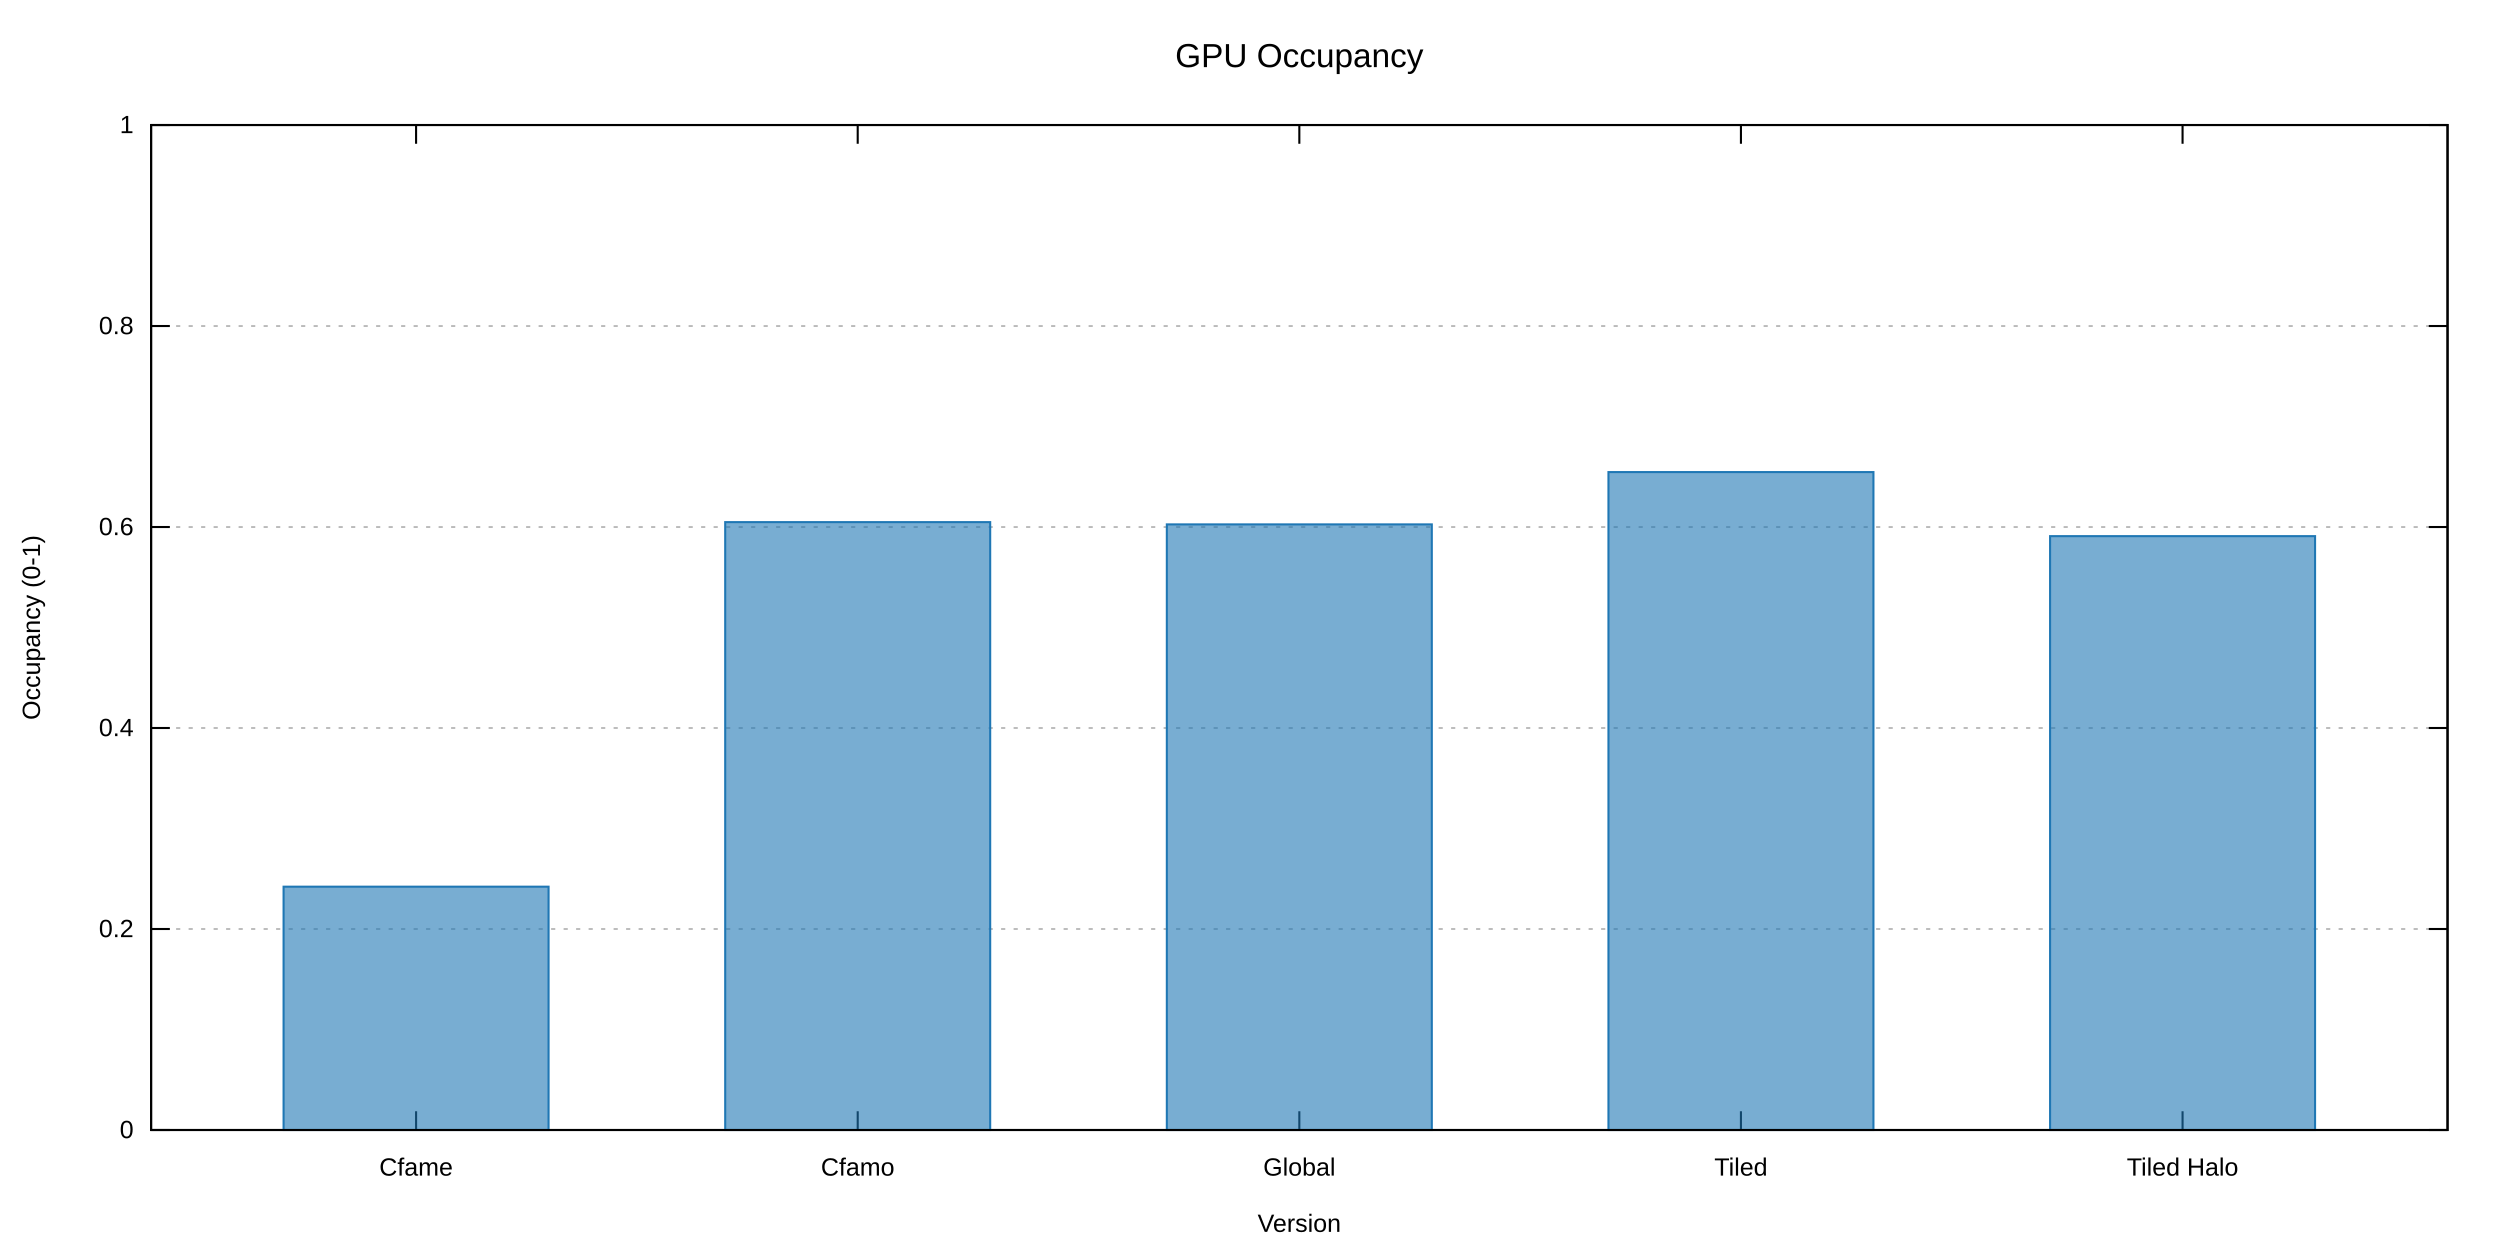
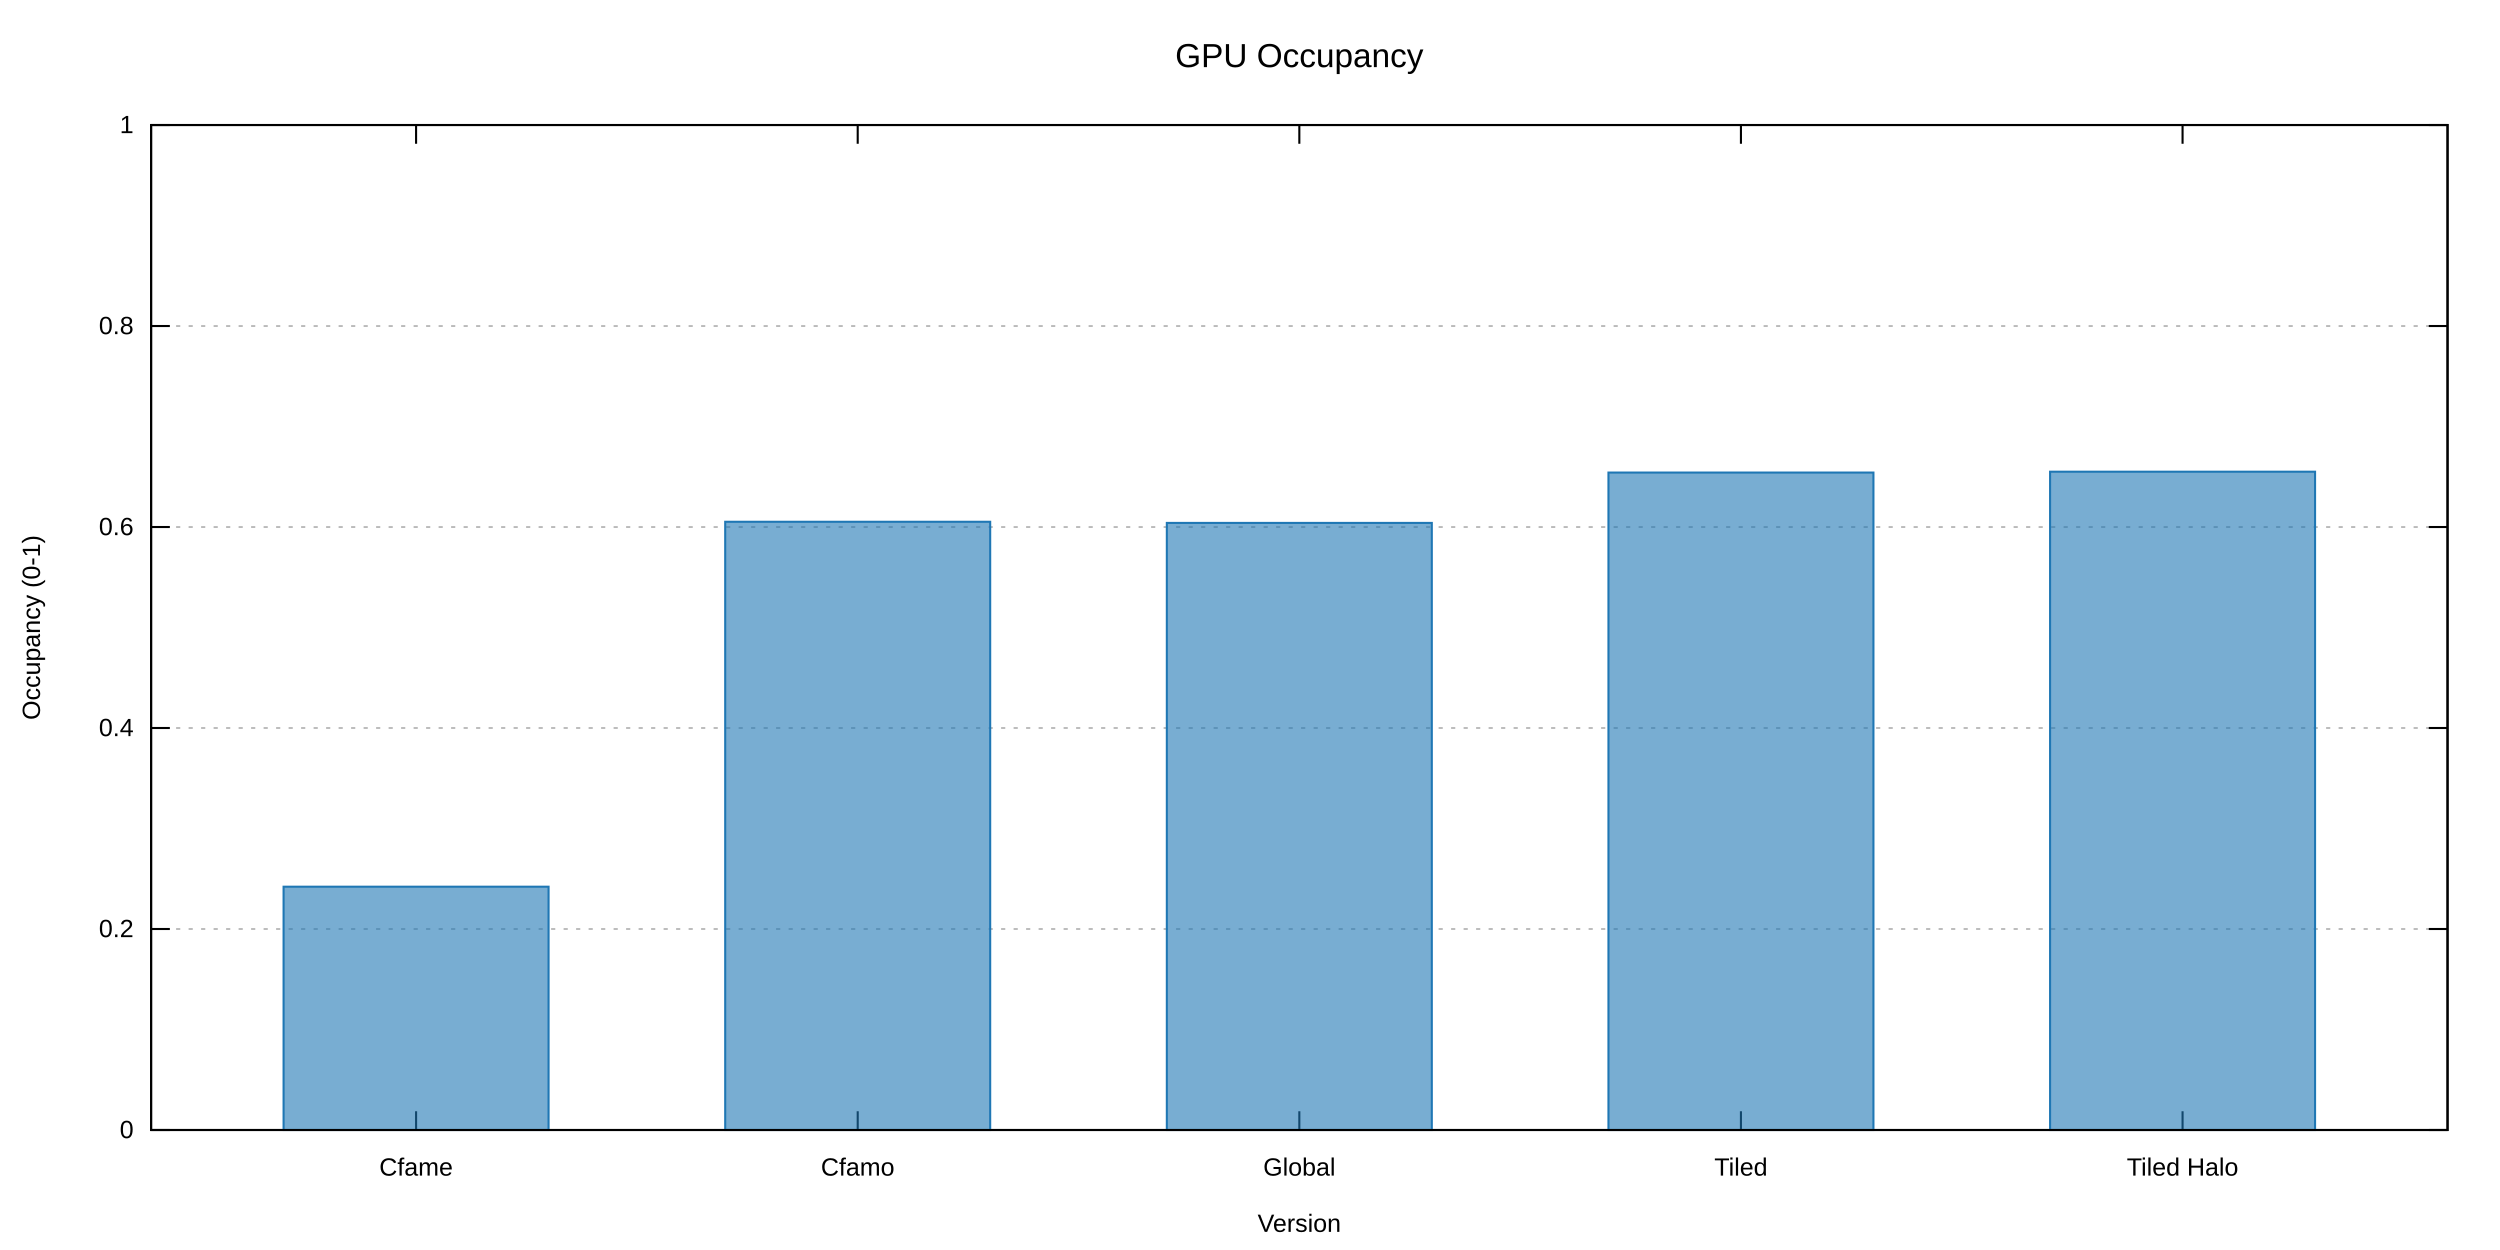
<svg xmlns="http://www.w3.org/2000/svg" xmlns:xlink="http://www.w3.org/1999/xlink" width="1200" height="600" viewBox="0 0 1200 600">
  <g id="gnuplot_canvas">
    <rect x="0" y="0" width="1200" height="600" fill="none" />
    <defs>
      <circle id="gpDot" r="0.5" stroke-width="0.5" stroke="currentColor" />
      <path id="gpPt0" stroke-width="0.222" stroke="currentColor" d="M-1,0 h2 M0,-1 v2" />
      <path id="gpPt1" stroke-width="0.222" stroke="currentColor" d="M-1,-1 L1,1 M1,-1 L-1,1" />
      <path id="gpPt2" stroke-width="0.222" stroke="currentColor" d="M-1,0 L1,0 M0,-1 L0,1 M-1,-1 L1,1 M-1,1 L1,-1" />
      <rect id="gpPt3" stroke-width="0.222" stroke="currentColor" x="-1" y="-1" width="2" height="2" />
      <rect id="gpPt4" stroke-width="0.222" stroke="currentColor" fill="currentColor" x="-1" y="-1" width="2" height="2" />
      <circle id="gpPt5" stroke-width="0.222" stroke="currentColor" cx="0" cy="0" r="1" />
      <use xlink:href="#gpPt5" id="gpPt6" fill="currentColor" stroke="none" />
      <path id="gpPt7" stroke-width="0.222" stroke="currentColor" d="M0,-1.33 L-1.33,0.67 L1.33,0.67 z" />
      <use xlink:href="#gpPt7" id="gpPt8" fill="currentColor" stroke="none" />
      <use xlink:href="#gpPt7" id="gpPt9" stroke="currentColor" transform="rotate(180)" />
      <use xlink:href="#gpPt9" id="gpPt10" fill="currentColor" stroke="none" />
      <use xlink:href="#gpPt3" id="gpPt11" stroke="currentColor" transform="rotate(45)" />
      <use xlink:href="#gpPt11" id="gpPt12" fill="currentColor" stroke="none" />
      <path id="gpPt13" stroke-width="0.222" stroke="currentColor" d="M0,1.330 L1.265,0.411 L0.782,-1.067 L-0.782,-1.076 L-1.265,0.411 z" />
      <use xlink:href="#gpPt13" id="gpPt14" fill="currentColor" stroke="none" />
      <filter id="textbox" filterUnits="objectBoundingBox" x="0" y="0" height="1" width="1">
        <feFlood flood-color="white" flood-opacity="1" result="bgnd" />
        <feComposite in="SourceGraphic" in2="bgnd" operator="atop" />
      </filter>
      <filter id="greybox" filterUnits="objectBoundingBox" x="0" y="0" height="1" width="1">
        <feFlood flood-color="lightgrey" flood-opacity="1" result="grey" />
        <feComposite in="SourceGraphic" in2="grey" operator="atop" />
      </filter>
    </defs>
    <g fill="none" color="white" stroke="currentColor" stroke-width="1.00" stroke-linecap="butt" stroke-linejoin="miter">
</g>
    <g fill="none" color="black" stroke="currentColor" stroke-width="1.00" stroke-linecap="butt" stroke-linejoin="miter">
</g>
    <g fill="none" color="black" stroke="black" stroke-width="0.50" stroke-linecap="butt" stroke-linejoin="miter">
</g>
    <g fill="none" color="gray" stroke="currentColor" stroke-width="0.50" stroke-linecap="butt" stroke-linejoin="miter">
      <path stroke="gray" stroke-dasharray="2,4" class="gridline" d="M72.53,542.40 L1174.82,542.40  " />
    </g>
    <g fill="none" color="gray" stroke="gray" stroke-width="1.00" stroke-linecap="butt" stroke-linejoin="miter">
</g>
    <g fill="none" color="black" stroke="currentColor" stroke-width="1.00" stroke-linecap="butt" stroke-linejoin="miter">
      <path stroke="black" d="M72.53,542.40 L81.53,542.40 M1174.82,542.40 L1165.82,542.40  " />
      <g transform="translate(64.14,546.30)" stroke="none" fill="black" font-family="Arial" font-size="12.00" text-anchor="end">
        <text>
          <tspan font-family="Arial"> 0</tspan>
        </text>
      </g>
    </g>
    <g fill="none" color="black" stroke="currentColor" stroke-width="1.00" stroke-linecap="butt" stroke-linejoin="miter">
</g>
    <g fill="none" color="black" stroke="black" stroke-width="0.50" stroke-linecap="butt" stroke-linejoin="miter">
</g>
    <g fill="none" color="gray" stroke="currentColor" stroke-width="0.50" stroke-linecap="butt" stroke-linejoin="miter">
      <path stroke="gray" stroke-dasharray="2,4" class="gridline" d="M72.53,445.92 L1174.82,445.92  " />
    </g>
    <g fill="none" color="gray" stroke="gray" stroke-width="1.00" stroke-linecap="butt" stroke-linejoin="miter">
</g>
    <g fill="none" color="black" stroke="currentColor" stroke-width="1.00" stroke-linecap="butt" stroke-linejoin="miter">
      <path stroke="black" d="M72.53,445.92 L81.53,445.92 M1174.82,445.92 L1165.82,445.92  " />
      <g transform="translate(64.14,449.82)" stroke="none" fill="black" font-family="Arial" font-size="12.00" text-anchor="end">
        <text>
          <tspan font-family="Arial"> 0.2</tspan>
        </text>
      </g>
    </g>
    <g fill="none" color="black" stroke="currentColor" stroke-width="1.00" stroke-linecap="butt" stroke-linejoin="miter">
</g>
    <g fill="none" color="black" stroke="black" stroke-width="0.50" stroke-linecap="butt" stroke-linejoin="miter">
</g>
    <g fill="none" color="gray" stroke="currentColor" stroke-width="0.50" stroke-linecap="butt" stroke-linejoin="miter">
      <path stroke="gray" stroke-dasharray="2,4" class="gridline" d="M72.53,349.44 L1174.82,349.44  " />
    </g>
    <g fill="none" color="gray" stroke="gray" stroke-width="1.00" stroke-linecap="butt" stroke-linejoin="miter">
</g>
    <g fill="none" color="black" stroke="currentColor" stroke-width="1.00" stroke-linecap="butt" stroke-linejoin="miter">
      <path stroke="black" d="M72.53,349.44 L81.53,349.44 M1174.82,349.44 L1165.82,349.44  " />
      <g transform="translate(64.14,353.34)" stroke="none" fill="black" font-family="Arial" font-size="12.00" text-anchor="end">
        <text>
          <tspan font-family="Arial"> 0.4</tspan>
        </text>
      </g>
    </g>
    <g fill="none" color="black" stroke="currentColor" stroke-width="1.00" stroke-linecap="butt" stroke-linejoin="miter">
</g>
    <g fill="none" color="black" stroke="black" stroke-width="0.50" stroke-linecap="butt" stroke-linejoin="miter">
</g>
    <g fill="none" color="gray" stroke="currentColor" stroke-width="0.50" stroke-linecap="butt" stroke-linejoin="miter">
      <path stroke="gray" stroke-dasharray="2,4" class="gridline" d="M72.53,252.97 L1174.82,252.97  " />
    </g>
    <g fill="none" color="gray" stroke="gray" stroke-width="1.00" stroke-linecap="butt" stroke-linejoin="miter">
</g>
    <g fill="none" color="black" stroke="currentColor" stroke-width="1.00" stroke-linecap="butt" stroke-linejoin="miter">
      <path stroke="black" d="M72.53,252.97 L81.53,252.97 M1174.82,252.97 L1165.82,252.97  " />
      <g transform="translate(64.14,256.87)" stroke="none" fill="black" font-family="Arial" font-size="12.00" text-anchor="end">
        <text>
          <tspan font-family="Arial"> 0.6</tspan>
        </text>
      </g>
    </g>
    <g fill="none" color="black" stroke="currentColor" stroke-width="1.00" stroke-linecap="butt" stroke-linejoin="miter">
</g>
    <g fill="none" color="black" stroke="black" stroke-width="0.50" stroke-linecap="butt" stroke-linejoin="miter">
</g>
    <g fill="none" color="gray" stroke="currentColor" stroke-width="0.50" stroke-linecap="butt" stroke-linejoin="miter">
      <path stroke="gray" stroke-dasharray="2,4" class="gridline" d="M72.53,156.49 L1174.82,156.49  " />
    </g>
    <g fill="none" color="gray" stroke="gray" stroke-width="1.00" stroke-linecap="butt" stroke-linejoin="miter">
</g>
    <g fill="none" color="black" stroke="currentColor" stroke-width="1.00" stroke-linecap="butt" stroke-linejoin="miter">
      <path stroke="black" d="M72.53,156.49 L81.53,156.49 M1174.82,156.49 L1165.82,156.49  " />
      <g transform="translate(64.14,160.39)" stroke="none" fill="black" font-family="Arial" font-size="12.00" text-anchor="end">
        <text>
          <tspan font-family="Arial"> 0.8</tspan>
        </text>
      </g>
    </g>
    <g fill="none" color="black" stroke="currentColor" stroke-width="1.00" stroke-linecap="butt" stroke-linejoin="miter">
</g>
    <g fill="none" color="black" stroke="black" stroke-width="0.50" stroke-linecap="butt" stroke-linejoin="miter">
</g>
    <g fill="none" color="gray" stroke="currentColor" stroke-width="0.50" stroke-linecap="butt" stroke-linejoin="miter">
      <path stroke="gray" stroke-dasharray="2,4" class="gridline" d="M72.53,60.01 L1174.82,60.01  " />
    </g>
    <g fill="none" color="gray" stroke="gray" stroke-width="1.00" stroke-linecap="butt" stroke-linejoin="miter">
</g>
    <g fill="none" color="black" stroke="currentColor" stroke-width="1.00" stroke-linecap="butt" stroke-linejoin="miter">
      <path stroke="black" d="M72.53,60.01 L81.53,60.01 M1174.82,60.01 L1165.82,60.01  " />
      <g transform="translate(64.14,63.91)" stroke="none" fill="black" font-family="Arial" font-size="12.00" text-anchor="end">
        <text>
          <tspan font-family="Arial"> 1</tspan>
        </text>
      </g>
    </g>
    <g fill="none" color="black" stroke="currentColor" stroke-width="1.00" stroke-linecap="butt" stroke-linejoin="miter">
      <path stroke="black" d="M199.72,542.40 L199.72,533.40 M199.72,60.01 L199.72,69.01  " />
      <g transform="translate(199.72,564.30)" stroke="none" fill="black" font-family="Arial" font-size="12.00" text-anchor="middle">
        <text>
          <tspan font-family="Arial">Cfame</tspan>
        </text>
      </g>
    </g>
    <g fill="none" color="black" stroke="currentColor" stroke-width="1.00" stroke-linecap="butt" stroke-linejoin="miter">
      <path stroke="black" d="M411.70,542.40 L411.70,533.40 M411.70,60.01 L411.70,69.01  " />
      <g transform="translate(411.70,564.30)" stroke="none" fill="black" font-family="Arial" font-size="12.00" text-anchor="middle">
        <text>
          <tspan font-family="Arial">Cfamo</tspan>
        </text>
      </g>
    </g>
    <g fill="none" color="black" stroke="currentColor" stroke-width="1.00" stroke-linecap="butt" stroke-linejoin="miter">
      <path stroke="black" d="M623.68,542.40 L623.68,533.40 M623.68,60.01 L623.68,69.01  " />
      <g transform="translate(623.68,564.30)" stroke="none" fill="black" font-family="Arial" font-size="12.00" text-anchor="middle">
        <text>
          <tspan font-family="Arial">Global</tspan>
        </text>
      </g>
    </g>
    <g fill="none" color="black" stroke="currentColor" stroke-width="1.00" stroke-linecap="butt" stroke-linejoin="miter">
      <path stroke="black" d="M835.65,542.40 L835.65,533.40 M835.65,60.01 L835.65,69.01  " />
      <g transform="translate(835.65,564.30)" stroke="none" fill="black" font-family="Arial" font-size="12.00" text-anchor="middle">
        <text>
          <tspan font-family="Arial">Tiled</tspan>
        </text>
      </g>
    </g>
    <g fill="none" color="black" stroke="currentColor" stroke-width="1.00" stroke-linecap="butt" stroke-linejoin="miter">
      <path stroke="black" d="M1047.63,542.40 L1047.63,533.40 M1047.63,60.01 L1047.63,69.01  " />
      <g transform="translate(1047.63,564.30)" stroke="none" fill="black" font-family="Arial" font-size="12.00" text-anchor="middle">
        <text>
          <tspan font-family="Arial">Tiled Halo</tspan>
        </text>
      </g>
    </g>
    <g fill="none" color="black" stroke="currentColor" stroke-width="1.00" stroke-linecap="butt" stroke-linejoin="miter">
</g>
    <g fill="none" color="black" stroke="currentColor" stroke-width="1.00" stroke-linecap="butt" stroke-linejoin="miter">
      <path stroke="black" d="M72.53,60.01 L72.53,542.40 L1174.82,542.40 L1174.82,60.01 L72.53,60.01 Z  " />
    </g>
    <g fill="none" color="black" stroke="currentColor" stroke-width="1.00" stroke-linecap="butt" stroke-linejoin="miter">
      <g transform="translate(19.18,301.21) rotate(270)" stroke="none" fill="black" font-family="Arial" font-size="12.00" text-anchor="middle">
        <text>
          <tspan font-family="Arial">Occupancy (0-1)</tspan>
        </text>
      </g>
    </g>
    <g fill="none" color="black" stroke="currentColor" stroke-width="1.00" stroke-linecap="butt" stroke-linejoin="miter">
      <g transform="translate(623.67,591.30)" stroke="none" fill="black" font-family="Arial" font-size="12.00" text-anchor="middle">
        <text>
          <tspan font-family="Arial">Version</tspan>
        </text>
      </g>
    </g>
    <g fill="none" color="black" stroke="currentColor" stroke-width="1.00" stroke-linecap="butt" stroke-linejoin="miter">
</g>
    <g id="gnuplot_plot_1">
      <g fill="none" color="black" stroke="currentColor" stroke-width="1.00" stroke-linecap="butt" stroke-linejoin="miter">
        <g stroke="none" shape-rendering="crispEdges">
-           <polygon fill="rgb( 31, 119, 180)" fill-opacity="0.6" points="136.12,542.40 263.32,542.40 263.32,425.60 136.12,425.60 " />
-         </g>
-         <path stroke="rgb( 31, 119, 180)" d="M136.12,542.40 L136.12,425.61 L263.31,425.61 L263.31,542.40 L136.12,542.40 Z  " />
-         <g stroke="none" shape-rendering="crispEdges">
-           <polygon fill="rgb( 31, 119, 180)" fill-opacity="0.6" points="348.10,542.40 475.30,542.40 475.30,250.61 348.10,250.61 " />
-         </g>
-         <path stroke="rgb( 31, 119, 180)" d="M348.10,542.40 L348.10,250.62 L475.29,250.62 L475.29,542.40 L348.10,542.40 Z  " />
-         <g stroke="none" shape-rendering="crispEdges">
-           <polygon fill="rgb( 31, 119, 180)" fill-opacity="0.6" points="560.08,542.40 687.28,542.40 687.28,251.70 560.08,251.70 " />
-         </g>
-         <path stroke="rgb( 31, 119, 180)" d="M560.08,542.40 L560.08,251.71 L687.27,251.71 L687.27,542.40 L560.08,542.40 Z  " />
-         <g stroke="none" shape-rendering="crispEdges">
-           <polygon fill="rgb( 31, 119, 180)" fill-opacity="0.6" points="772.06,542.40 899.26,542.40 899.26,226.59 772.06,226.59 " />
-         </g>
-         <path stroke="rgb( 31, 119, 180)" d="M772.06,542.40 L772.06,226.60 L899.25,226.60 L899.25,542.40 L772.06,542.40 Z  " />
-         <g stroke="none" shape-rendering="crispEdges">
-           <polygon fill="rgb( 31, 119, 180)" fill-opacity="0.6" points="984.04,542.40 1111.24,542.40 1111.24,257.34 984.04,257.34 " />
-         </g>
-         <path stroke="rgb( 31, 119, 180)" d="M984.04,542.40 L984.04,257.35 L1111.23,257.35 L1111.23,542.40 L984.04,542.40 Z  " />
+           <polygon fill="rgb( 31, 119, 180)" fill-opacity="0.6" points="136.12,542.40 263.32,542.40 263.32,425.61 136.12,425.61 " />
+         </g>
+         <path stroke="rgb( 31, 119, 180)" d="M136.12,542.40 L136.12,425.62 L263.31,425.62 L263.31,542.40 L136.12,542.40 Z  " />
+         <g stroke="none" shape-rendering="crispEdges">
+           <polygon fill="rgb( 31, 119, 180)" fill-opacity="0.6" points="348.10,542.40 475.30,542.40 475.30,250.44 348.10,250.44 " />
+         </g>
+         <path stroke="rgb( 31, 119, 180)" d="M348.10,542.40 L348.10,250.45 L475.29,250.45 L475.29,542.40 L348.10,542.40 Z  " />
+         <g stroke="none" shape-rendering="crispEdges">
+           <polygon fill="rgb( 31, 119, 180)" fill-opacity="0.6" points="560.08,542.40 687.28,542.40 687.28,250.99 560.08,250.99 " />
+         </g>
+         <path stroke="rgb( 31, 119, 180)" d="M560.08,542.40 L560.08,251.00 L687.27,251.00 L687.27,542.40 L560.08,542.40 Z  " />
+         <g stroke="none" shape-rendering="crispEdges">
+           <polygon fill="rgb( 31, 119, 180)" fill-opacity="0.6" points="772.06,542.40 899.26,542.40 899.26,226.82 772.06,226.82 " />
+         </g>
+         <path stroke="rgb( 31, 119, 180)" d="M772.06,542.40 L772.06,226.83 L899.25,226.83 L899.25,542.40 L772.06,542.40 Z  " />
+         <g stroke="none" shape-rendering="crispEdges">
+           <polygon fill="rgb( 31, 119, 180)" fill-opacity="0.6" points="984.04,542.40 1111.24,542.40 1111.24,226.41 984.04,226.41 " />
+         </g>
+         <path stroke="rgb( 31, 119, 180)" d="M984.04,542.40 L984.04,226.42 L1111.23,226.42 L1111.23,542.40 L984.04,542.40 Z  " />
      </g>
    </g>
    <g fill="none" color="white" stroke="rgb( 31, 119, 180)" stroke-width="2.00" stroke-linecap="butt" stroke-linejoin="miter">
</g>
    <g fill="none" color="black" stroke="currentColor" stroke-width="2.00" stroke-linecap="butt" stroke-linejoin="miter">
</g>
    <g fill="none" color="black" stroke="black" stroke-width="1.00" stroke-linecap="butt" stroke-linejoin="miter">
</g>
    <g fill="none" color="black" stroke="currentColor" stroke-width="1.00" stroke-linecap="butt" stroke-linejoin="miter">
      <path stroke="black" d="M72.53,60.01 L72.53,542.40 L1174.82,542.40 L1174.82,60.01 L72.53,60.01 Z  " />
    </g>
    <g fill="none" color="black" stroke="currentColor" stroke-width="1.00" stroke-linecap="butt" stroke-linejoin="miter">
      <g transform="translate(623.67,32.21)" stroke="none" fill="black" font-family="Arial" font-size="16.00" text-anchor="middle">
        <text>
          <tspan font-family="Arial">GPU Occupancy</tspan>
        </text>
      </g>
    </g>
    <g fill="none" color="black" stroke="currentColor" stroke-width="1.00" stroke-linecap="butt" stroke-linejoin="miter">
</g>
  </g>
</svg>
